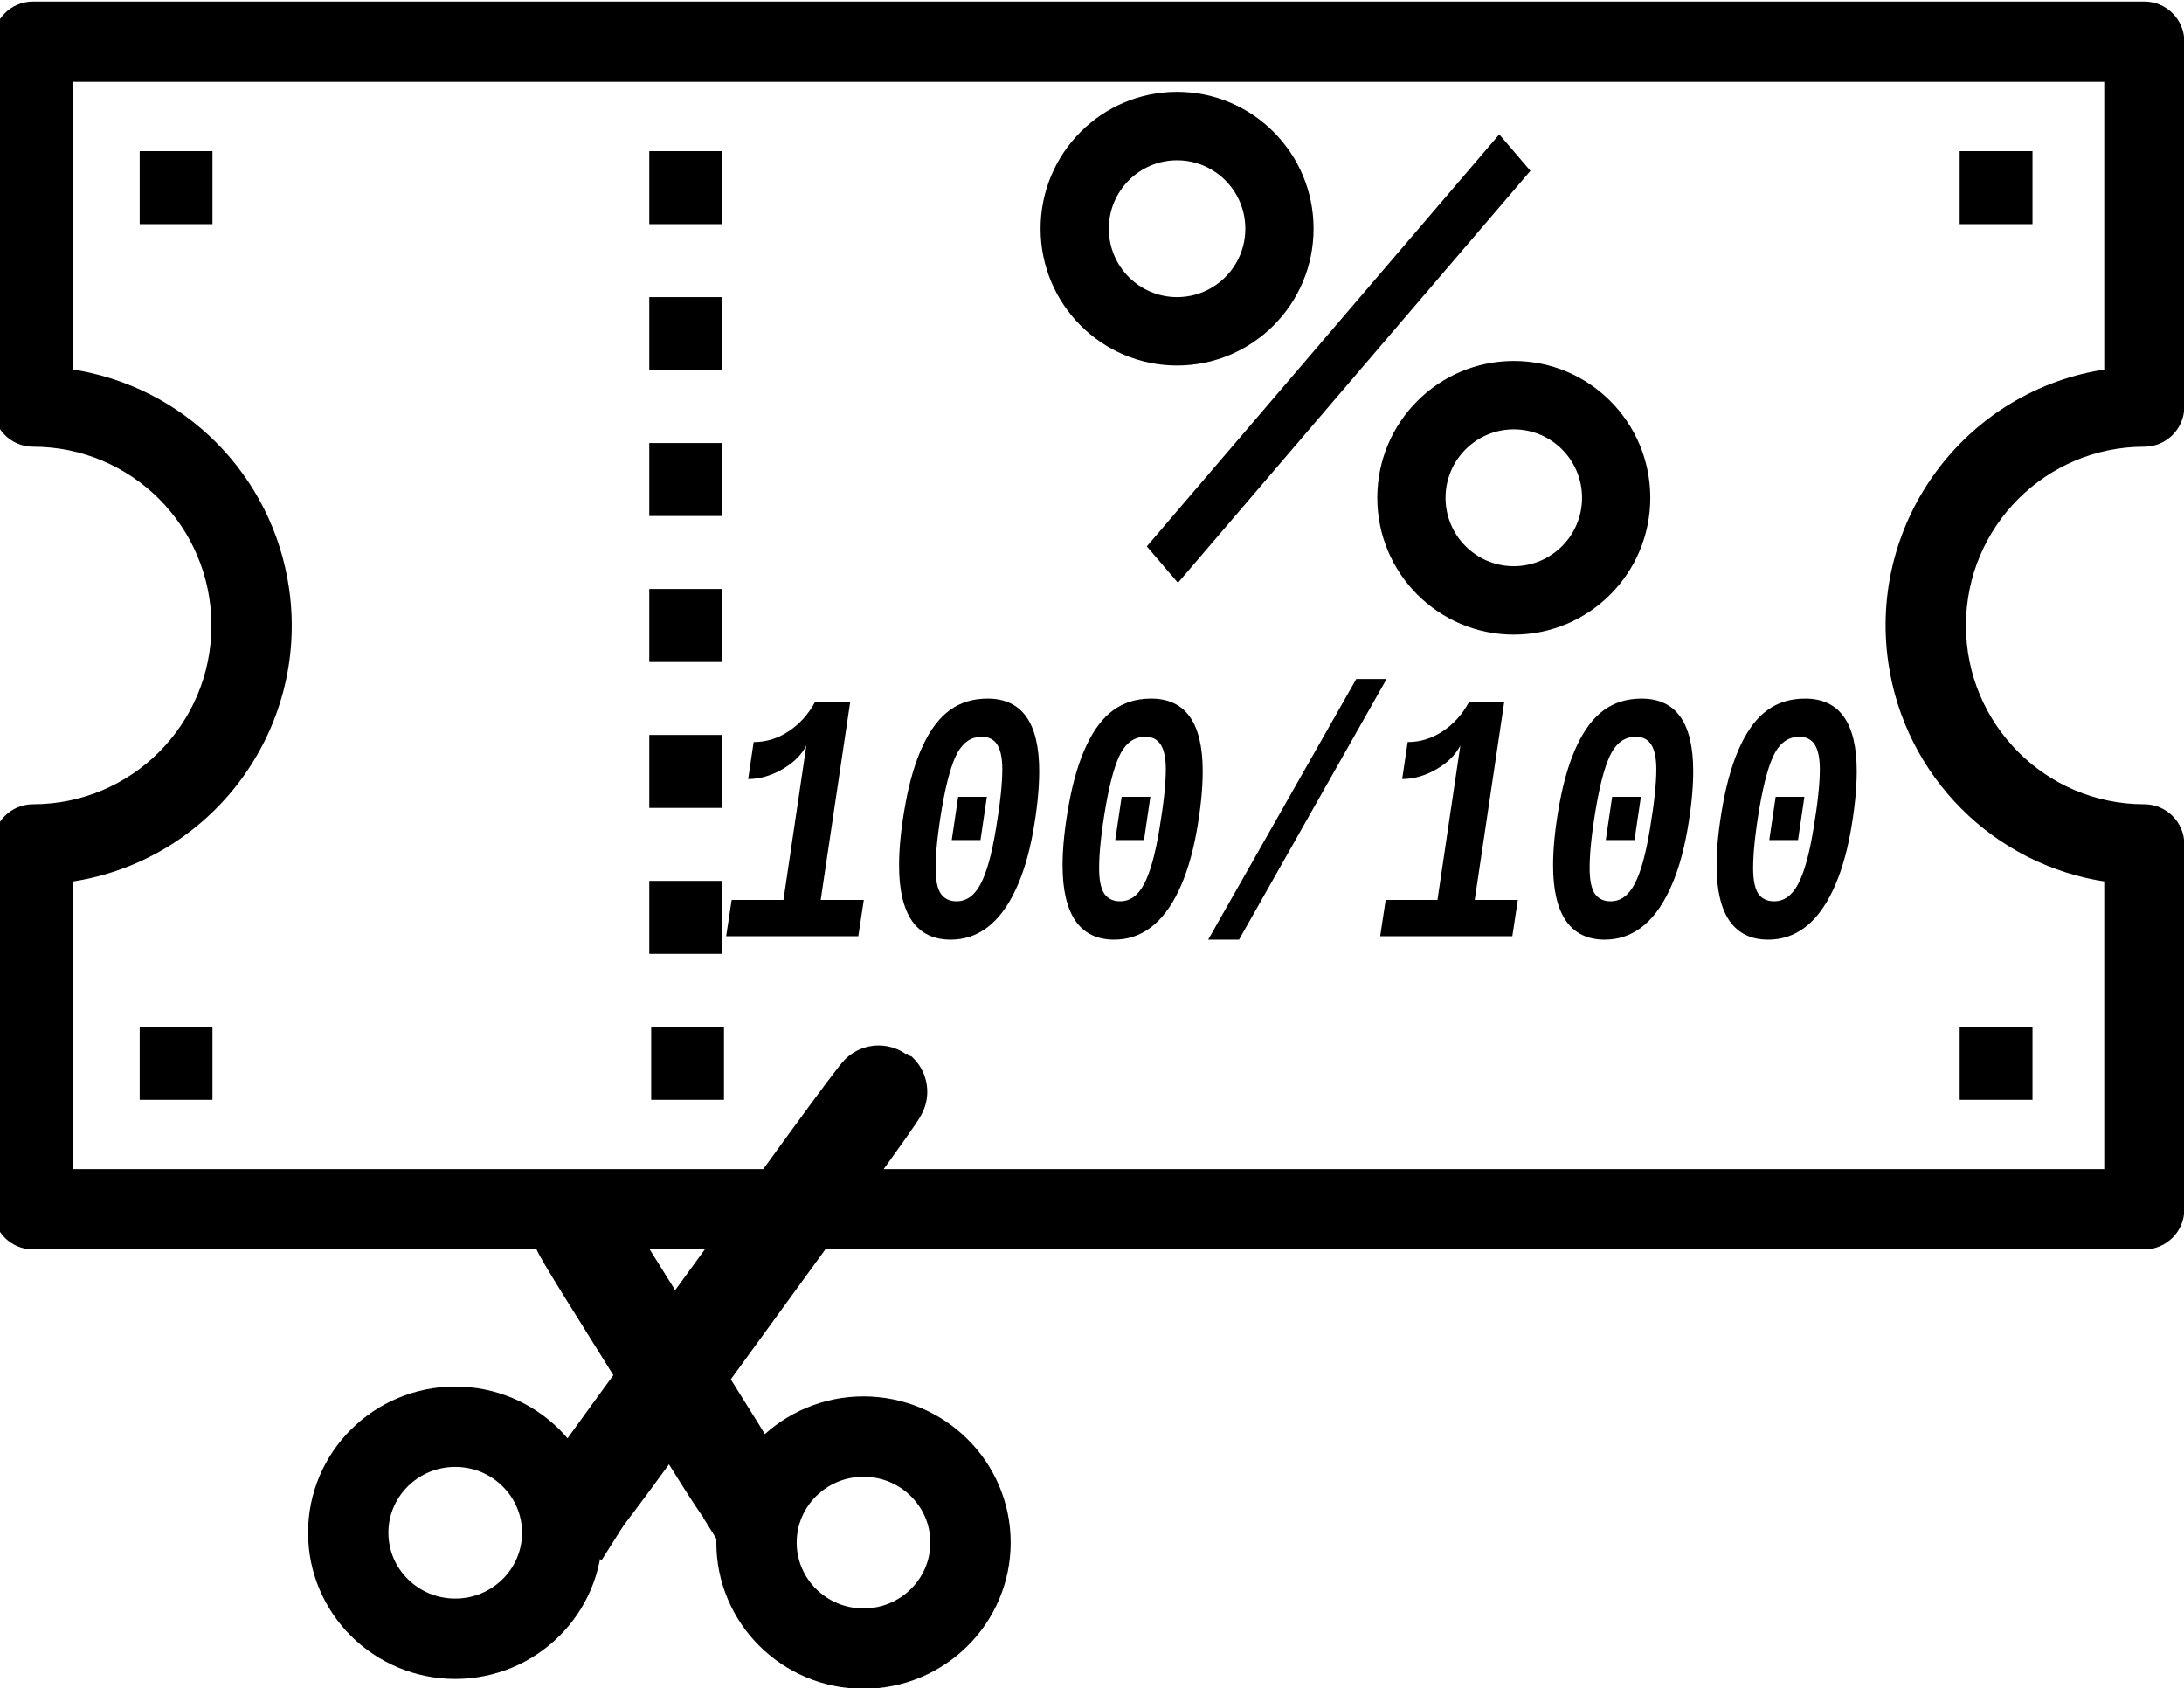
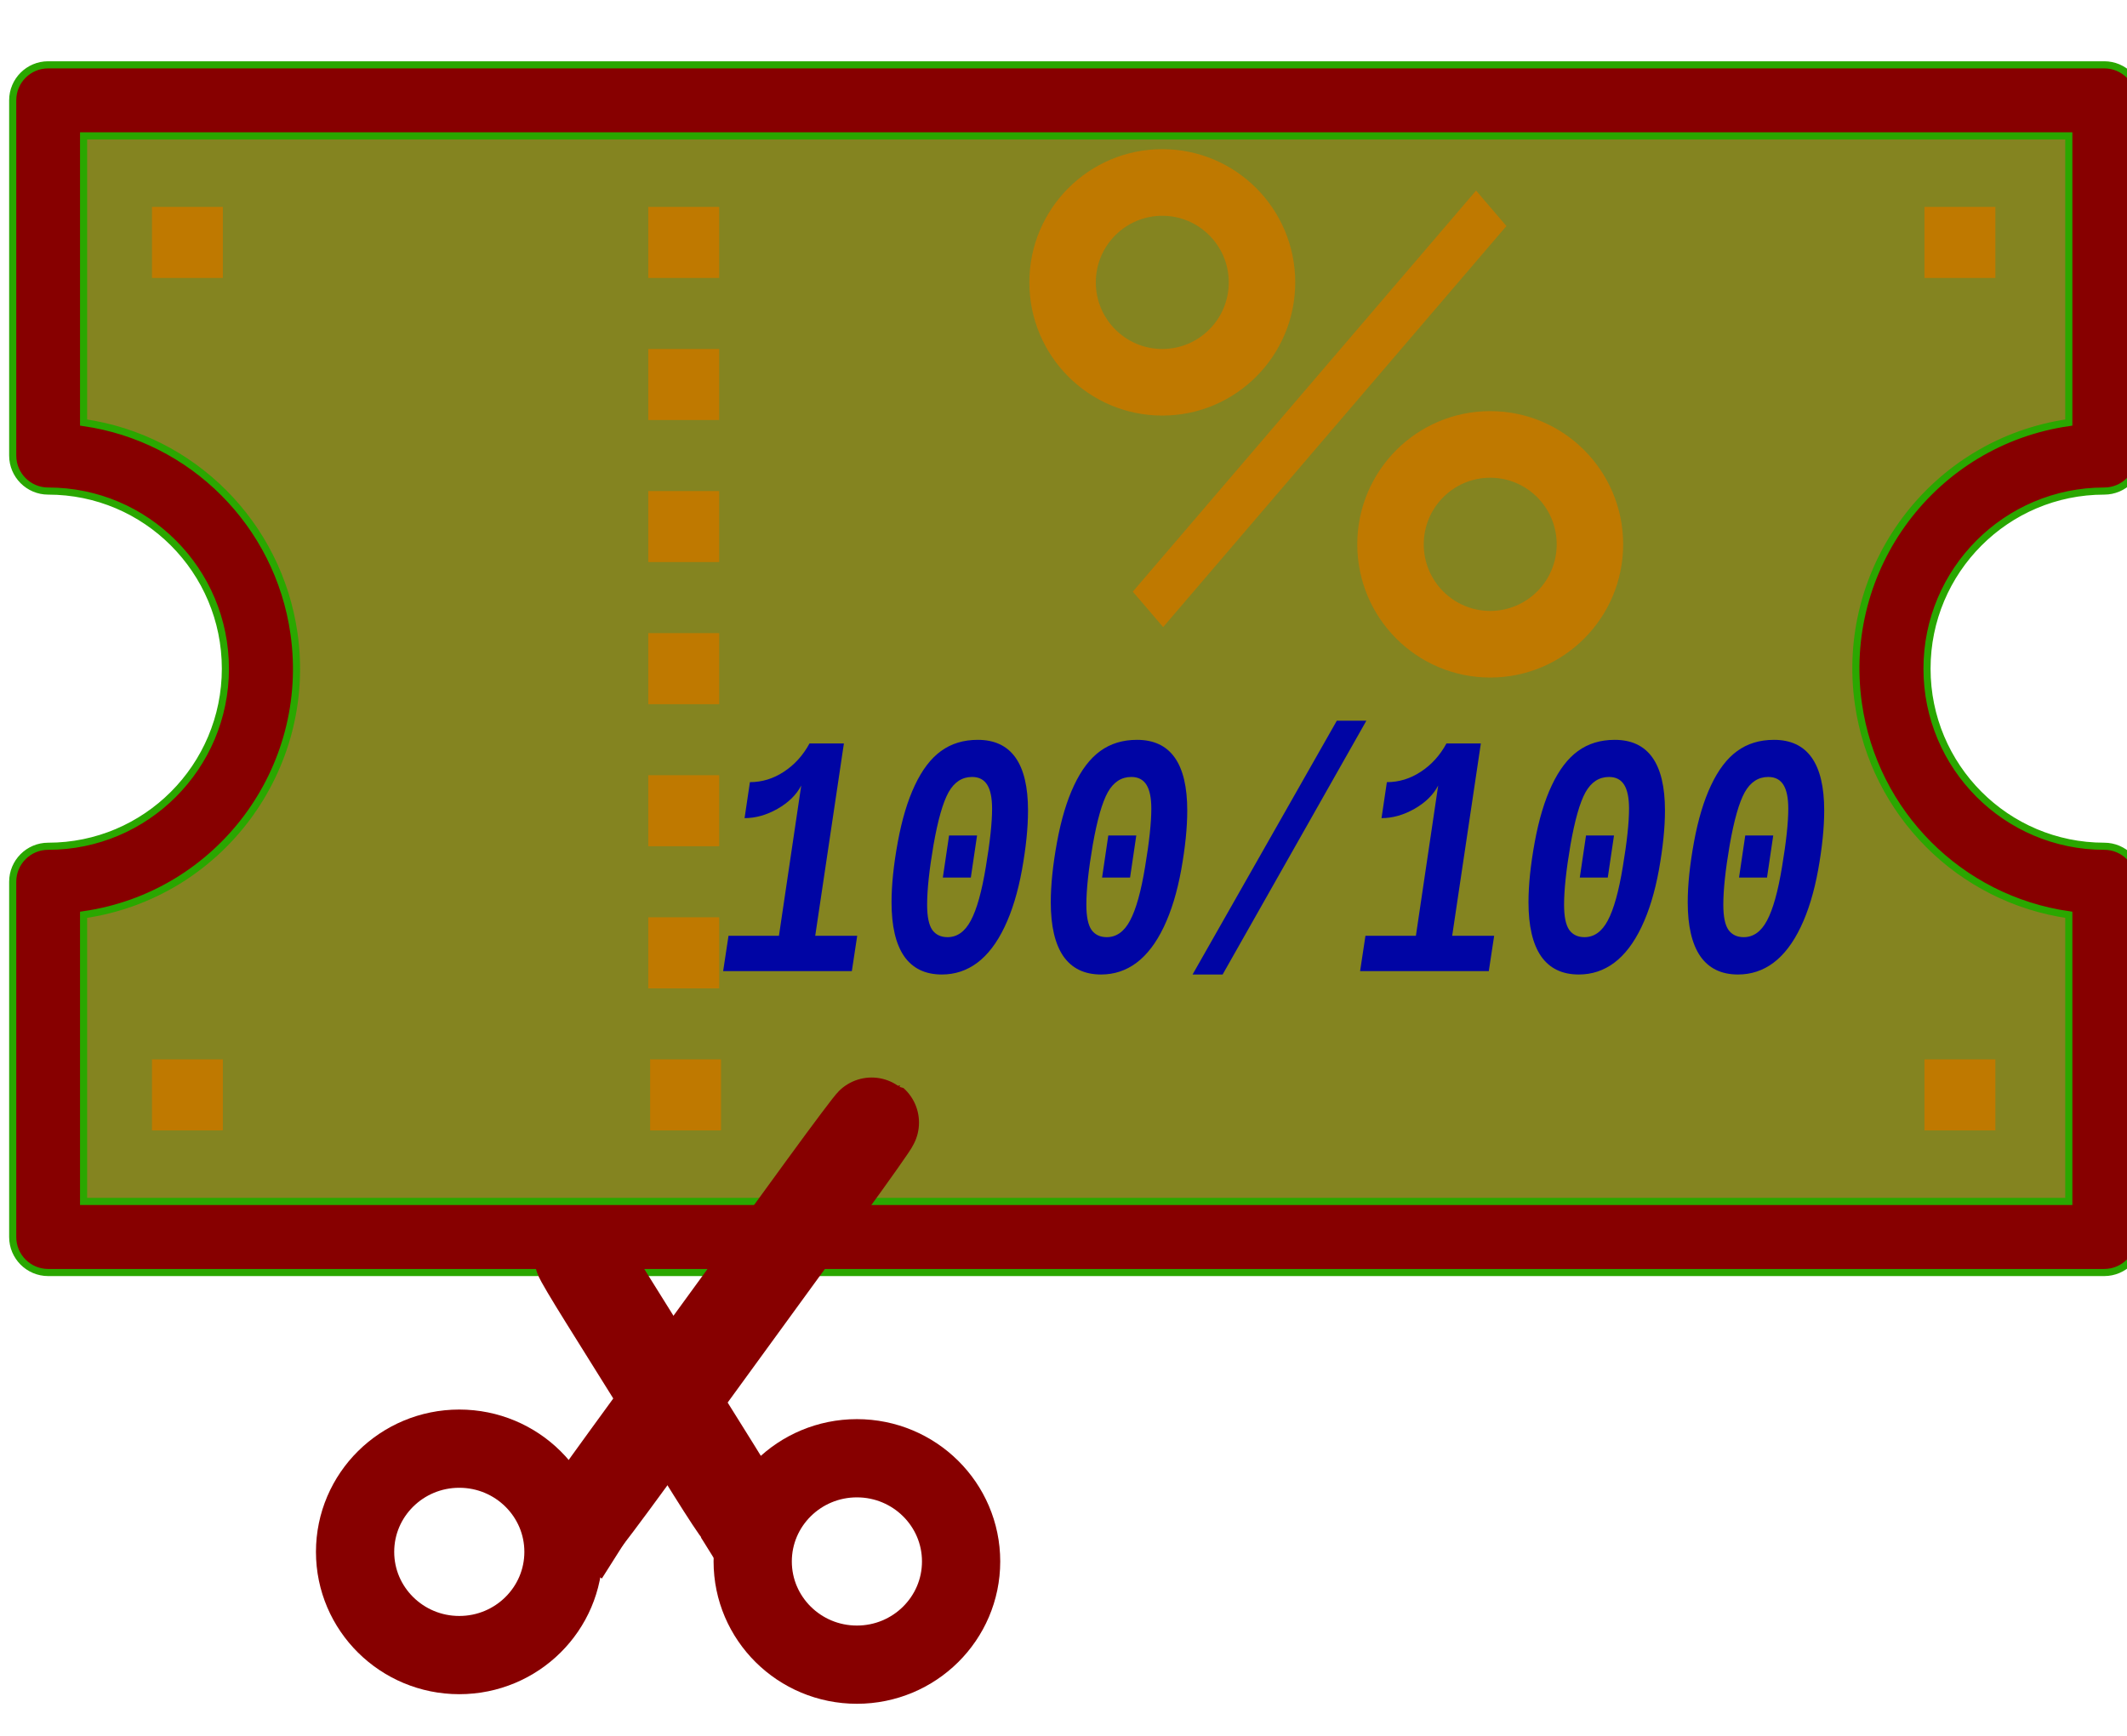
- <svg xmlns="http://www.w3.org/2000/svg" width="299" height="231">
+ <svg xmlns="http://www.w3.org/2000/svg" width="299" height="244">
  <defs>
    <g id="svg_1" />
  </defs>
+   <rect x="10.154" y="16.774" width="281.453" height="47.147" style="fill: rgb(132, 132, 32);" />
+   <rect x="23.012" y="61.063" width="259.07" height="9.048" style="fill: rgb(132, 132, 32);" />
+   <rect x="31.584" y="67.255" width="239.545" height="14.287" style="fill: rgb(132, 132, 32);" />
+   <rect x="10.63" y="121.069" width="280.977" height="47.623" style="fill: rgb(132, 132, 32);" />
+   <rect x="25.393" y="112.497" width="249.07" height="11.906" style="fill: rgb(132, 132, 32);" />
+   <rect x="33.966" y="102.019" width="233.83" height="12.382" style="fill: rgb(132, 132, 32);" />
+   <rect x="36.823" y="78.208" width="228.592" height="36.194" style="fill: rgb(132, 132, 32);" />
  <g>
-     <rect fill="none" id="canvas_background" height="482" width="482" y="-1" x="-1" />
-   </g>
-   <g>
-     <g id="surface1">
-       <path id="svg_6" fill-rule="nonzero" fill="rgb(0%,0%,0%)" d="m88.889,100.605l9.969,0l0,9.988l-9.969,0l0,-9.988zm0,0" />
-       <path id="svg_7" fill-rule="nonzero" fill="rgb(0%,0%,0%)" d="m88.889,120.582l9.969,0l0,9.992l-9.969,0l0,-9.992zm0,0" />
-       <path id="svg_8" fill-rule="nonzero" fill="rgb(0%,0%,0%)" d="m89.151,140.562l9.965,0l0,9.988l-9.965,0l0,-9.988zm0,0" />
-       <path id="svg_9" fill-rule="nonzero" fill="rgb(0%,0%,0%)" d="m88.889,80.625l9.969,0l0,9.992l-9.969,0l0,-9.992zm0,0" />
-       <path id="svg_10" fill-rule="nonzero" fill="rgb(0%,0%,0%)" d="m88.889,60.648l9.969,0l0,9.988l-9.969,0l0,-9.988zm0,0" />
-       <path id="svg_11" fill-rule="nonzero" fill="rgb(0%,0%,0%)" d="m88.889,40.672l9.969,0l0,9.988l-9.969,0l0,-9.988zm0,0" />
-       <path id="svg_12" fill-rule="nonzero" fill="rgb(0%,0%,0%)" d="m88.889,20.691l9.969,0l0,9.988l-9.969,0l0,-9.988zm0,0" />
-       <path id="svg_13" fill-rule="nonzero" fill="rgb(0%,0%,0%)" d="m19.124,20.691l9.965,0l0,9.988l-9.965,0l0,-9.988zm0,0" />
-       <path id="svg_14" fill-rule="nonzero" fill="rgb(0%,0%,0%)" d="m268.288,20.691l9.969,0l0,9.988l-9.969,0l0,-9.988zm0,0" />
-       <path id="svg_15" fill-rule="nonzero" fill="rgb(0%,0%,0%)" d="m268.288,140.562l9.969,0l0,9.988l-9.969,0l0,-9.988zm0,0" />
-       <path id="svg_16" fill-rule="nonzero" fill="rgb(0%,0%,0%)" d="m19.124,140.562l9.965,0l0,9.988l-9.965,0l0,-9.988zm0,0" />
-       <path id="svg_17" fill-rule="nonzero" fill="rgb(0%,0%,0%)" stroke="rgb(0%,0%,0%)" stroke-miterlimit="4" d="m293.561,60.648c2.754,0 4.984,-2.238 4.984,-4.996l0,-49.945c0,-2.758 -2.23,-4.992 -4.984,-4.992l-289.031,0c-2.754,0 -4.984,2.234 -4.984,4.992l0,49.945c0,2.758 2.23,4.996 4.984,4.996c13.762,0 24.914,11.18 24.914,24.973c0,13.793 -11.152,24.973 -24.914,24.973c-2.754,0 -4.984,2.238 -4.984,4.996l0,49.945c0,2.758 2.23,4.996 4.984,4.996l289.031,0c2.754,0 4.984,-2.238 4.984,-4.996l0,-49.945c0,-2.758 -2.23,-4.996 -4.984,-4.996c-13.762,0 -24.914,-11.18 -24.914,-24.973c0,-13.793 11.152,-24.973 24.914,-24.973zm-34.555,29.941c2.199,15.363 14.242,27.434 29.574,29.641l0,40.309l-279.07,0l0,-40.309c19.07,-2.746 32.313,-20.461 29.574,-39.578c-2.199,-15.363 -14.242,-27.434 -29.574,-29.637l0,-40.312l279.07,0l0,40.312c-19.07,2.742 -32.313,20.461 -29.574,39.574zm0,0" />
-       <path id="svg_18" fill-rule="nonzero" fill="rgb(0%,0%,0%)" d="m161.147,12.574c-10.32,0 -18.688,8.387 -18.688,18.73c0,10.344 8.367,18.73 18.688,18.73c10.32,0 18.688,-8.387 18.688,-18.73c0,-10.344 -8.367,-18.73 -18.688,-18.73zm0,28.098c-5.16,0 -9.344,-4.195 -9.344,-9.367c0,-5.172 4.184,-9.363 9.344,-9.363c5.16,0 9.344,4.191 9.344,9.363c0,5.172 -4.184,9.367 -9.344,9.367zm0,0" />
-       <path id="svg_19" fill-rule="nonzero" fill="rgb(0%,0%,0%)" d="m157.002,74.793l48.254,-56.395l4.266,4.984l-48.254,56.395l-4.266,-4.984zm0,0" />
-       <path id="svg_20" fill-rule="nonzero" fill="rgb(0%,0%,0%)" d="m207.245,49.41c-10.32,0 -18.688,8.387 -18.688,18.73c0,10.344 8.367,18.73 18.688,18.73c10.32,0 18.688,-8.387 18.688,-18.73c0,-10.344 -8.367,-18.73 -18.688,-18.73zm0,28.094c-5.16,0 -9.344,-4.191 -9.344,-9.363c0,-5.172 4.184,-9.367 9.344,-9.367c5.16,0 9.344,4.195 9.344,9.367c0,5.172 -4.184,9.363 -9.344,9.363zm0,0" />
-       <path id="svg_21" fill="none" stroke-width="11" stroke="rgb(0%,0%,0%)" stroke-miterlimit="4" d="m76.971,209.812c0,-8.016 -6.559,-14.512 -14.648,-14.512c-8.09,0 -14.648,6.496 -14.648,14.512c0,8.012 6.559,14.512 14.648,14.512c8.09,0 14.648,-6.5 14.648,-14.512zm0,0" />
-       <path id="svg_22" fill="none" stroke-width="11" stroke="rgb(0%,0%,0%)" stroke-miterlimit="4" d="m132.866,211.16c0,-8.012 -6.559,-14.512 -14.648,-14.512c-8.09,0 -14.648,6.5 -14.648,14.512c0,8.016 6.559,14.512 14.648,14.512c8.09,0 14.648,-6.496 14.648,-14.512zm0,0" />
-       <path id="svg_23" fill-rule="nonzero" fill="rgb(0%,0%,0%)" stroke-width="13" stroke="rgb(0%,0%,0%)" stroke-miterlimit="4" d="m114.002,158.59l-27.742,38.129c-3.637,4.992 -6.645,8.996 -6.719,8.941c-0.074,-0.055 2.812,-4.148 6.445,-9.141l27.742,-38.129c3.637,-4.992 6.645,-8.996 6.719,-8.941c0.074,0.055 -2.812,4.148 -6.445,9.141zm0,0" />
-       <path id="svg_24" fill-rule="nonzero" fill="rgb(0%,0%,0%)" stroke-width="13" stroke="rgb(0%,0%,0%)" stroke-miterlimit="4" d="m83.081,173.906l15.145,24.266c1.984,3.18 3.527,5.793 3.449,5.844c-0.078,0.051 -1.75,-2.488 -3.734,-5.664l-15.145,-24.266c-1.984,-3.18 -3.531,-5.797 -3.453,-5.844c0.082,-0.051 1.754,2.488 3.738,5.664zm0,0" />
-       <path id="svg_25" fill-rule="nonzero" fill="rgb(0%,0%,0%)" stroke-width="13" stroke="rgb(0%,0%,0%)" stroke-miterlimit="4" d="m102.065,204.692c0,0 -0.082,-0.125 -0.09,-0.117l-0.082,-0.125l-0.012,0.008l-0.078,-0.125" />
-       <path id="svg_26" fill="none" stroke-width="13" stroke="rgb(0%,0%,0%)" stroke-miterlimit="4" d="m81.565,202.672l-4.691,7.41" />
-       <text stroke="#000000" transform="matrix(1.554235,0,0,2.024687,-108.7009,-107.6921) " font-style="italic" font-weight="bold" xml:space="preserve" text-anchor="start" font-family="'Courier New', Courier, monospace" font-size="24" id="svg_35" y="116.486" x="133.387" fill-opacity="null" stroke-opacity="null" stroke-width="0" fill="#000000">100/100</text>
+     <g id="surface1" transform="matrix(1, 0, 0, 1, 2.240114, 8.400393)">
+       <path id="svg_6" fill-rule="nonzero" d="m88.889,100.605l9.969,0l0,9.988l-9.969,0l0,-9.988zm0,0" style="fill: rgb(191, 121, 0);" />
+       <path id="svg_7" fill-rule="nonzero" d="m88.889,120.582l9.969,0l0,9.992l-9.969,0l0,-9.992zm0,0" style="fill: rgb(191, 121, 0);" />
+       <path id="svg_8" fill-rule="nonzero" d="m89.151,140.562l9.965,0l0,9.988l-9.965,0l0,-9.988zm0,0" style="fill: rgb(191, 121, 0);" />
+       <path id="svg_9" fill-rule="nonzero" d="m88.889,80.625l9.969,0l0,9.992l-9.969,0l0,-9.992zm0,0" style="fill: rgb(191, 121, 0);" />
+       <path id="svg_10" fill-rule="nonzero" d="m88.889,60.648l9.969,0l0,9.988l-9.969,0l0,-9.988zm0,0" style="fill: rgb(191, 121, 0);" />
+       <path id="svg_11" fill-rule="nonzero" d="m88.889,40.672l9.969,0l0,9.988l-9.969,0l0,-9.988zm0,0" style="fill: rgb(191, 121, 0);" />
+       <path id="svg_12" fill-rule="nonzero" d="m88.889,20.691l9.969,0l0,9.988l-9.969,0l0,-9.988zm0,0" style="fill: rgb(191, 121, 0);" />
+       <path id="svg_13" fill-rule="nonzero" d="m19.124,20.691l9.965,0l0,9.988l-9.965,0l0,-9.988zm0,0" style="fill: rgb(191, 121, 0);" />
+       <path id="svg_14" fill-rule="nonzero" d="m268.288,20.691l9.969,0l0,9.988l-9.969,0l0,-9.988zm0,0" style="fill: rgb(191, 121, 0);" />
+       <path id="svg_15" fill-rule="nonzero" d="m268.288,140.562l9.969,0l0,9.988l-9.969,0l0,-9.988zm0,0" style="fill: rgb(191, 121, 0);" />
+       <path id="svg_16" fill-rule="nonzero" d="m19.124,140.562l9.965,0l0,9.988l-9.965,0l0,-9.988zm0,0" style="fill: rgb(191, 121, 0);" />
+       <path id="svg_17" fill-rule="nonzero" stroke-miterlimit="4" d="m293.561,60.648c2.754,0 4.984,-2.238 4.984,-4.996l0,-49.945c0,-2.758 -2.23,-4.992 -4.984,-4.992l-289.031,0c-2.754,0 -4.984,2.234 -4.984,4.992l0,49.945c0,2.758 2.23,4.996 4.984,4.996c13.762,0 24.914,11.18 24.914,24.973c0,13.793 -11.152,24.973 -24.914,24.973c-2.754,0 -4.984,2.238 -4.984,4.996l0,49.945c0,2.758 2.23,4.996 4.984,4.996l289.031,0c2.754,0 4.984,-2.238 4.984,-4.996l0,-49.945c0,-2.758 -2.23,-4.996 -4.984,-4.996c-13.762,0 -24.914,-11.18 -24.914,-24.973c0,-13.793 11.152,-24.973 24.914,-24.973zm-34.555,29.941c2.199,15.363 14.242,27.434 29.574,29.641l0,40.309l-279.07,0l0,-40.309c19.07,-2.746 32.313,-20.461 29.574,-39.578c-2.199,-15.363 -14.242,-27.434 -29.574,-29.637l0,-40.312l279.07,0l0,40.312c-19.07,2.742 -32.313,20.461 -29.574,39.574zm0,0" style="fill: rgb(135, 0, 0); stroke: rgb(42, 167, 0);" />
+       <path id="svg_18" fill-rule="nonzero" d="m161.147,12.574c-10.32,0 -18.688,8.387 -18.688,18.73c0,10.344 8.367,18.73 18.688,18.73c10.32,0 18.688,-8.387 18.688,-18.73c0,-10.344 -8.367,-18.73 -18.688,-18.73zm0,28.098c-5.16,0 -9.344,-4.195 -9.344,-9.367c0,-5.172 4.184,-9.363 9.344,-9.363c5.16,0 9.344,4.191 9.344,9.363c0,5.172 -4.184,9.367 -9.344,9.367zm0,0" style="fill: rgb(191, 121, 0);" />
+       <path id="svg_19" fill-rule="nonzero" d="m157.002,74.793l48.254,-56.395l4.266,4.984l-48.254,56.395l-4.266,-4.984zm0,0" style="fill: rgb(191, 121, 0);" />
+       <path id="svg_20" fill-rule="nonzero" d="m207.245,49.41c-10.32,0 -18.688,8.387 -18.688,18.73c0,10.344 8.367,18.73 18.688,18.73c10.32,0 18.688,-8.387 18.688,-18.73c0,-10.344 -8.367,-18.73 -18.688,-18.73zm0,28.094c-5.16,0 -9.344,-4.191 -9.344,-9.363c0,-5.172 4.184,-9.367 9.344,-9.367c5.16,0 9.344,4.195 9.344,9.367c0,5.172 -4.184,9.363 -9.344,9.363zm0,0" style="fill: rgb(191, 121, 0);" />
+       <path id="svg_21" fill="none" stroke-width="11" stroke-miterlimit="4" d="m76.971,209.812c0,-8.016 -6.559,-14.512 -14.648,-14.512c-8.09,0 -14.648,6.496 -14.648,14.512c0,8.012 6.559,14.512 14.648,14.512c8.09,0 14.648,-6.5 14.648,-14.512zm0,0" style="stroke: rgb(135, 0, 0);" />
+       <path id="svg_22" stroke-width="11" stroke-miterlimit="4" d="m132.866,211.16c0,-8.012 -6.559,-14.512 -14.648,-14.512c-8.09,0 -14.648,6.5 -14.648,14.512c0,8.016 6.559,14.512 14.648,14.512c8.09,0 14.648,-6.496 14.648,-14.512zm0,0" style="fill: none; stroke: rgb(135, 0, 0);" />
+       <path id="svg_23" fill-rule="nonzero" stroke-width="13" stroke-miterlimit="4" d="m114.002,158.59l-27.742,38.129c-3.637,4.992 -6.645,8.996 -6.719,8.941c-0.074,-0.055 2.812,-4.148 6.445,-9.141l27.742,-38.129c3.637,-4.992 6.645,-8.996 6.719,-8.941c0.074,0.055 -2.812,4.148 -6.445,9.141zm0,0" style="fill: rgb(135, 0, 0); stroke: rgb(135, 0, 0);" />
+       <path id="svg_24" fill-rule="nonzero" stroke-width="13" stroke-miterlimit="4" d="m83.081,173.906l15.145,24.266c1.984,3.18 3.527,5.793 3.449,5.844c-0.078,0.051 -1.75,-2.488 -3.734,-5.664l-15.145,-24.266c-1.984,-3.18 -3.531,-5.797 -3.453,-5.844c0.082,-0.051 1.754,2.488 3.738,5.664zm0,0" style="fill: rgb(135, 0, 0); paint-order: fill; stroke: rgb(135, 0, 0);" />
+       <path id="svg_25" fill-rule="nonzero" fill="rgb(0%,0%,0%)" stroke-width="13" stroke-miterlimit="4" d="m102.065,204.692c0,0 -0.082,-0.125 -0.09,-0.117l-0.082,-0.125l-0.012,0.008l-0.078,-0.125" style="stroke: rgb(135, 0, 0);" />
+       <path id="svg_26" fill="none" stroke-width="13" stroke-miterlimit="4" d="m81.565,202.672l-4.691,7.41" style="stroke: rgb(135, 0, 0);" />
+       <text transform="matrix(1.554235,0,0,2.024687,-108.7009,-107.6921) " id="svg_35" style="fill: rgb(0, 5, 164); font-family: 'Courier New', Courier, monospace; font-size: 24px; font-style: italic; font-weight: 700; stroke-dashoffset: -35px; stroke-miterlimit: 1; stroke-width: 0px; white-space: pre; vector-effect: non-scaling-stroke;" x="133.387" y="116.486">100/100</text>
    </g>
  </g>
</svg>
